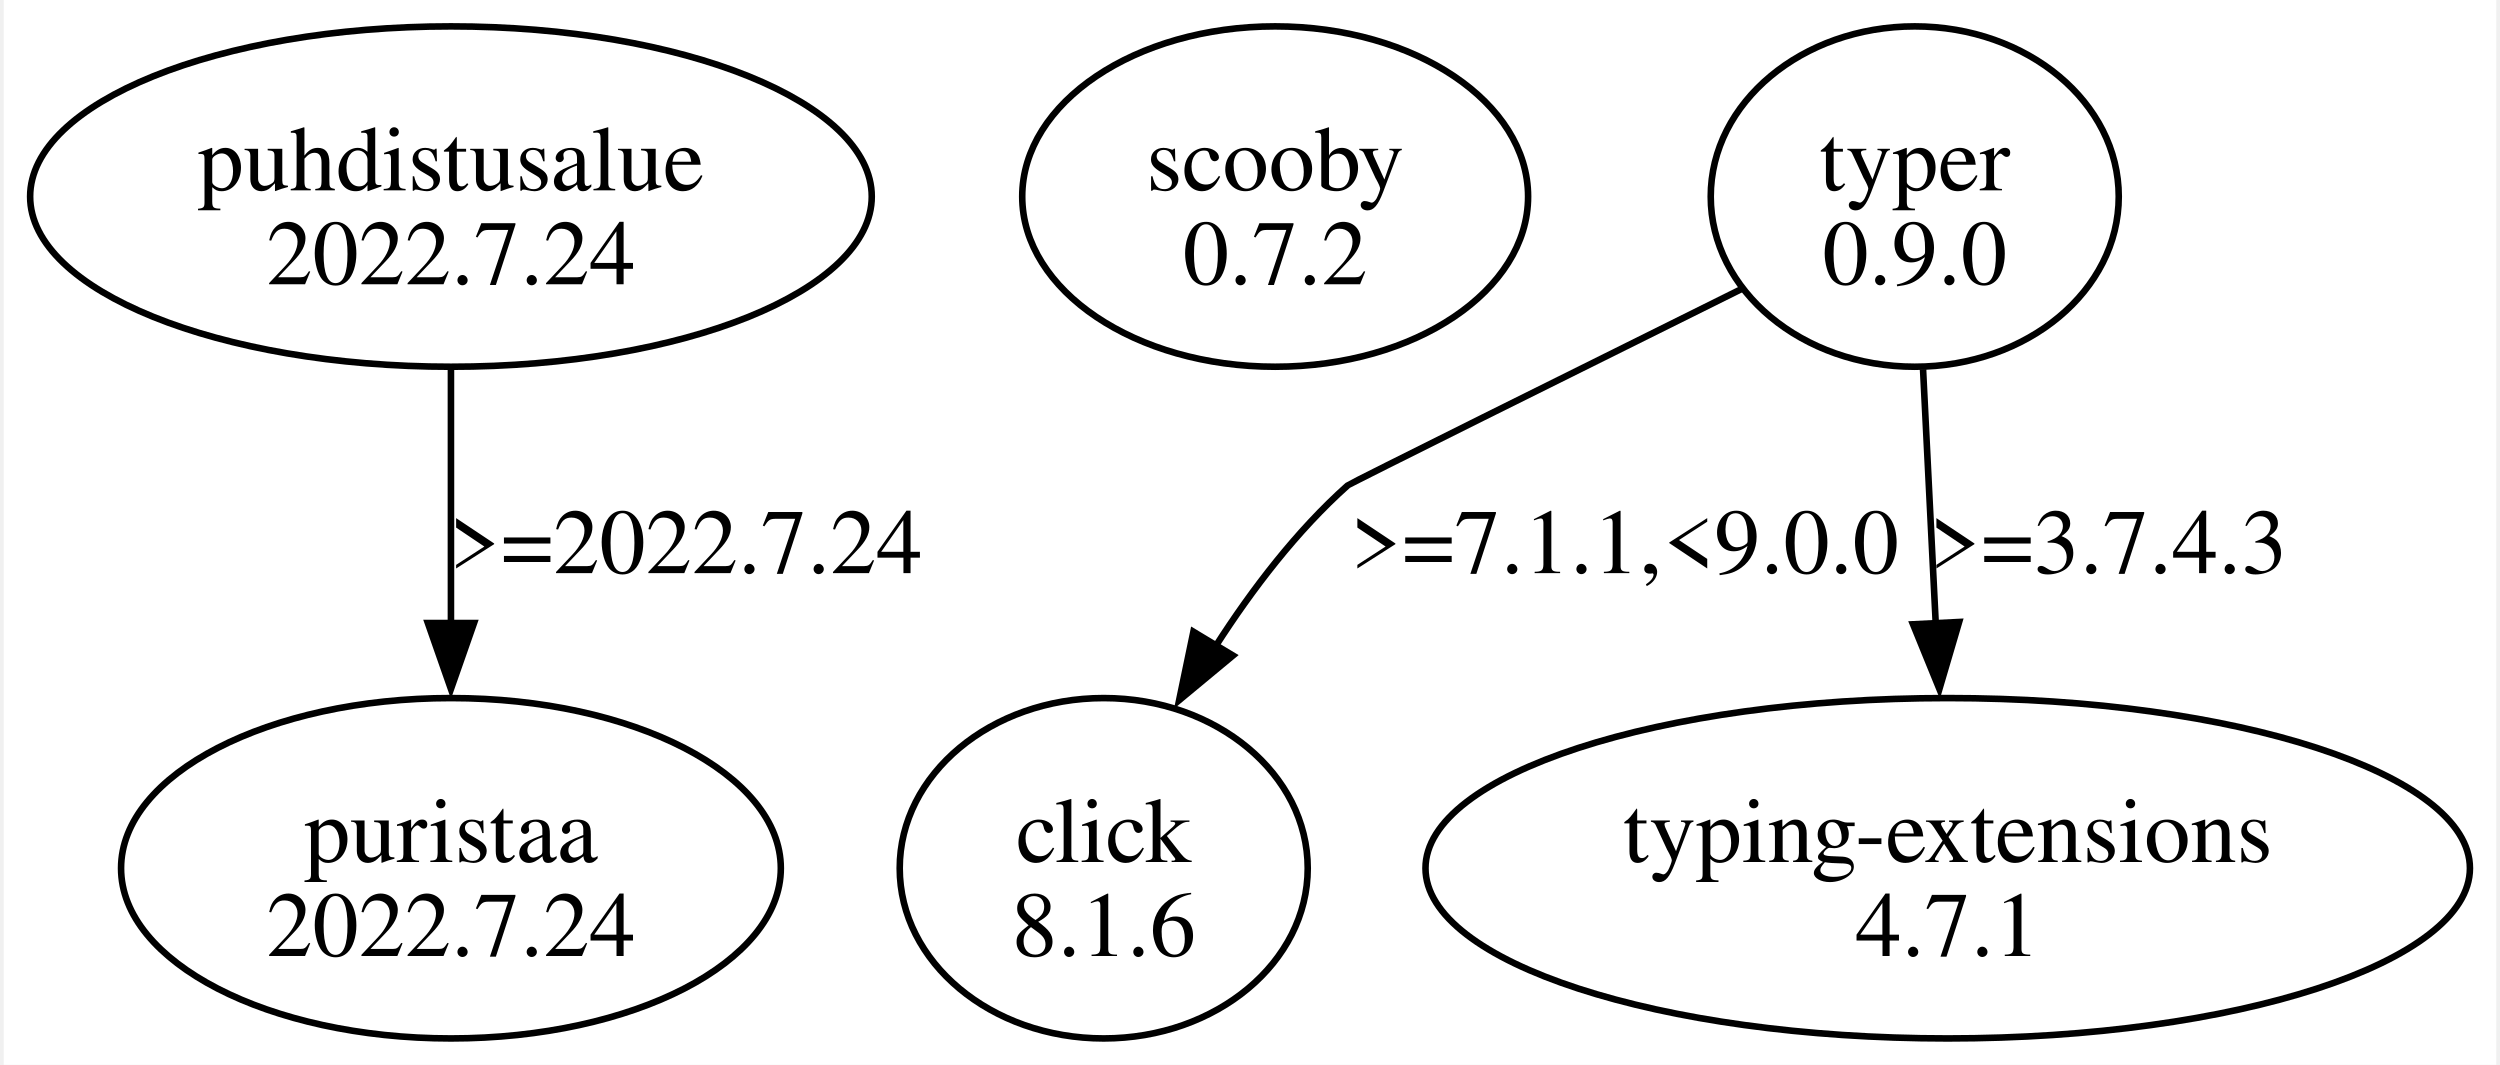
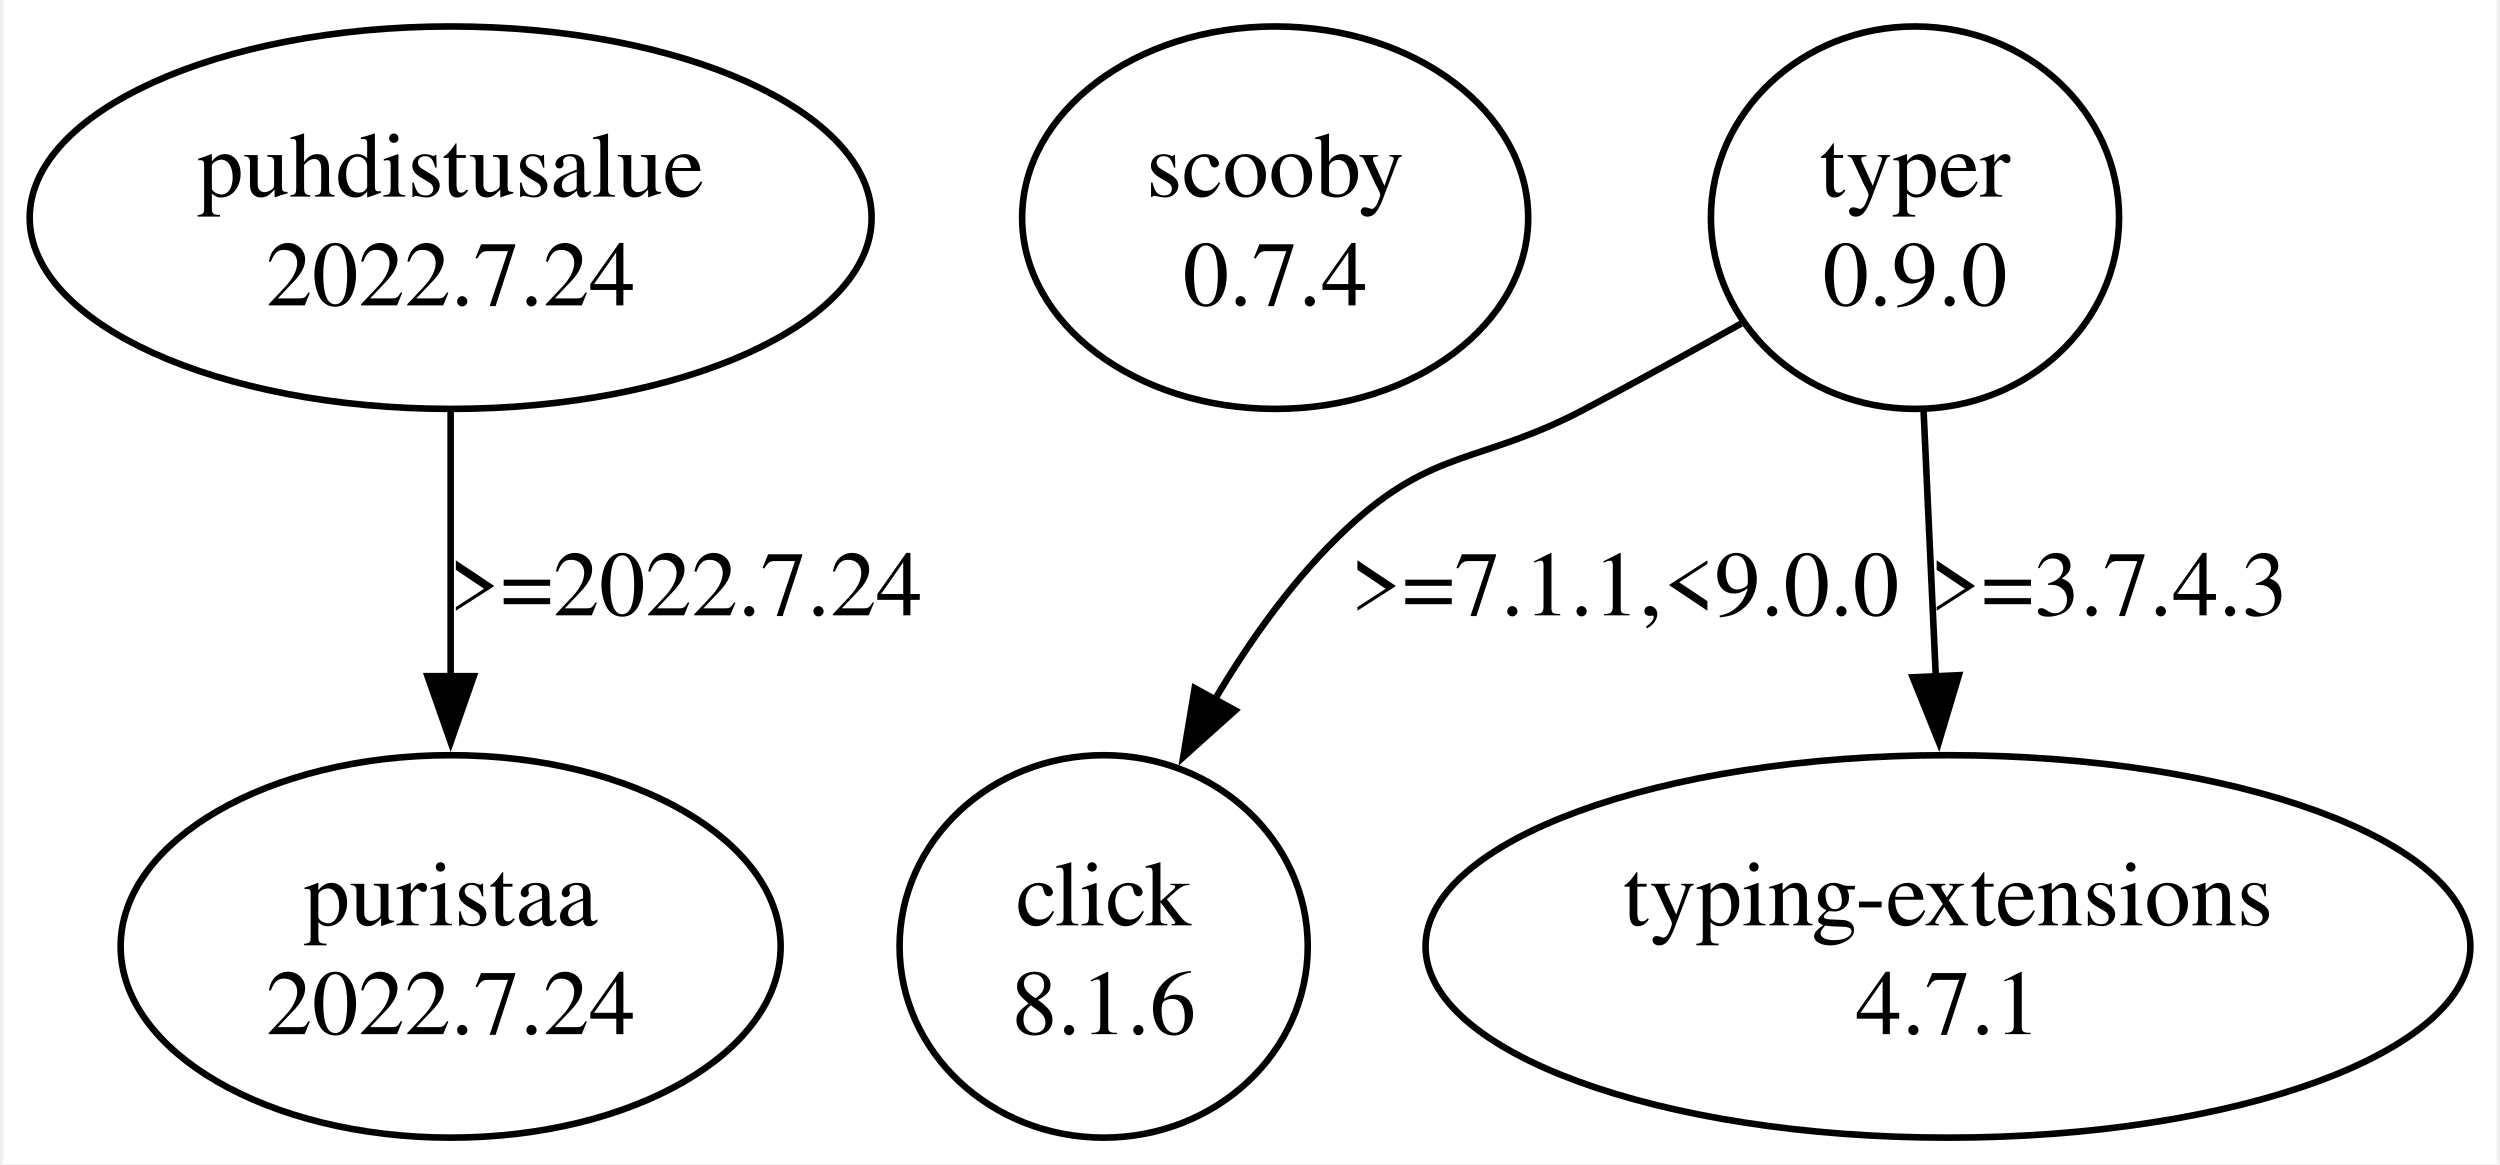
- <svg xmlns="http://www.w3.org/2000/svg" width="378pt" height="161pt" viewBox="0.00 0.00 378.01 161.49">
-   <g id="graph0" class="graph" transform="scale(1 1) rotate(0) translate(4 157.49)">
-     <polygon fill="white" stroke="none" points="-4,4 -4,-157.49 374.01,-157.49 374.01,4 -4,4" />
+ <svg xmlns="http://www.w3.org/2000/svg" width="378pt" height="176pt" viewBox="0.00 0.00 378.01 176.47">
+   <g id="graph0" class="graph" transform="scale(1 1) rotate(0) translate(4 172.47)">
+     <polygon fill="white" stroke="none" points="-4,4 -4,-172.47 374.01,-172.47 374.01,4 -4,4" />
    <g id="node1" class="node">
-       <ellipse fill="none" stroke="black" cx="63.82" cy="-127.68" rx="63.82" ry="25.81" />
-       <text text-anchor="middle" x="63.82" y="-128.63" font-family="Times,serif" font-size="14.00">puhdistusalue</text>
-       <text text-anchor="middle" x="63.82" y="-114.38" font-family="Times,serif" font-size="14.00">2022.7.24</text>
+       <ellipse fill="none" stroke="black" cx="63.82" cy="-139.47" rx="63.82" ry="28.99" />
+       <text text-anchor="middle" x="63.82" y="-142.67" font-family="Times,serif" font-size="14.00">puhdistusalue</text>
+       <text text-anchor="middle" x="63.82" y="-126.17" font-family="Times,serif" font-size="14.00">2022.7.24</text>
    </g>
    <g id="node2" class="node">
-       <ellipse fill="none" stroke="black" cx="63.82" cy="-25.81" rx="50.03" ry="25.81" />
-       <text text-anchor="middle" x="63.82" y="-26.76" font-family="Times,serif" font-size="14.00">puristaa</text>
-       <text text-anchor="middle" x="63.82" y="-12.51" font-family="Times,serif" font-size="14.00">2022.7.24</text>
+       <ellipse fill="none" stroke="black" cx="63.82" cy="-28.99" rx="50.03" ry="28.99" />
+       <text text-anchor="middle" x="63.82" y="-32.19" font-family="Times,serif" font-size="14.00">puristaa</text>
+       <text text-anchor="middle" x="63.82" y="-15.69" font-family="Times,serif" font-size="14.00">2022.7.24</text>
    </g>
    <g id="edge1" class="edge">
-       <path fill="none" stroke="black" d="M63.82,-101.48C63.82,-89.77 63.82,-75.63 63.82,-62.82" />
-       <polygon fill="black" stroke="black" points="67.32,-63 63.82,-53 60.32,-63 67.32,-63" />
-       <text text-anchor="middle" x="99.44" y="-70.57" font-family="Times,serif" font-size="14.00">&gt;=2022.7.24</text>
+       <path fill="none" stroke="black" d="M63.82,-110.25C63.82,-97.92 63.82,-83.24 63.82,-69.82" />
+       <polygon fill="black" stroke="black" points="67.32,-69.96 63.82,-59.96 60.32,-69.96 67.32,-69.96" />
+       <text text-anchor="middle" x="99.44" y="-79.18" font-family="Times,serif" font-size="14.00">&gt;=2022.7.24</text>
    </g>
    <g id="node3" class="node">
-       <ellipse fill="none" stroke="black" cx="188.82" cy="-127.68" rx="38.36" ry="25.81" />
-       <text text-anchor="middle" x="188.82" y="-128.63" font-family="Times,serif" font-size="14.00">scooby</text>
-       <text text-anchor="middle" x="188.82" y="-114.38" font-family="Times,serif" font-size="14.00">0.7.2</text>
+       <ellipse fill="none" stroke="black" cx="188.82" cy="-139.47" rx="38.36" ry="28.99" />
+       <text text-anchor="middle" x="188.82" y="-142.67" font-family="Times,serif" font-size="14.00">scooby</text>
+       <text text-anchor="middle" x="188.82" y="-126.17" font-family="Times,serif" font-size="14.00">0.7.4</text>
    </g>
    <g id="node4" class="node">
-       <ellipse fill="none" stroke="black" cx="285.82" cy="-127.68" rx="30.94" ry="25.81" />
-       <text text-anchor="middle" x="285.82" y="-128.63" font-family="Times,serif" font-size="14.00">typer</text>
-       <text text-anchor="middle" x="285.82" y="-114.38" font-family="Times,serif" font-size="14.00">0.9.0</text>
+       <ellipse fill="none" stroke="black" cx="285.82" cy="-139.47" rx="30.94" ry="28.99" />
+       <text text-anchor="middle" x="285.82" y="-142.67" font-family="Times,serif" font-size="14.00">typer</text>
+       <text text-anchor="middle" x="285.82" y="-126.17" font-family="Times,serif" font-size="14.00">0.9.0</text>
    </g>
    <g id="node5" class="node">
-       <ellipse fill="none" stroke="black" cx="162.82" cy="-25.81" rx="30.94" ry="25.81" />
-       <text text-anchor="middle" x="162.82" y="-26.76" font-family="Times,serif" font-size="14.00">click</text>
-       <text text-anchor="middle" x="162.82" y="-12.51" font-family="Times,serif" font-size="14.00">8.1.6</text>
+       <ellipse fill="none" stroke="black" cx="162.82" cy="-28.99" rx="30.94" ry="28.99" />
+       <text text-anchor="middle" x="162.82" y="-32.19" font-family="Times,serif" font-size="14.00">click</text>
+       <text text-anchor="middle" x="162.82" y="-15.69" font-family="Times,serif" font-size="14.00">8.1.6</text>
    </g>
    <g id="edge2" class="edge">
-       <path fill="none" stroke="black" d="M259.67,-113.72C234.49,-101.22 200.13,-84.15 199.82,-83.87 192.12,-77 185.36,-68.17 179.81,-59.52" />
-       <polygon fill="black" stroke="black" points="182.42,-58.07 174.26,-51.3 176.42,-61.68 182.42,-58.07" />
-       <text text-anchor="middle" x="241.82" y="-70.57" font-family="Times,serif" font-size="14.00">&gt;=7.1.1,&lt;9.0.0</text>
+       <path fill="none" stroke="black" d="M259.47,-123.42C251.88,-119.17 243.55,-114.58 235.82,-110.48 220.01,-102.11 212.91,-104.68 199.82,-92.48 191.89,-85.1 185.12,-75.63 179.61,-66.31" />
+       <polygon fill="black" stroke="black" points="182.76,-64.77 174.88,-57.69 176.62,-68.14 182.76,-64.77" />
+       <text text-anchor="middle" x="241.82" y="-79.18" font-family="Times,serif" font-size="14.00">&gt;=7.1.1,&lt;9.0.0</text>
    </g>
    <g id="node6" class="node">
-       <ellipse fill="none" stroke="black" cx="290.82" cy="-25.81" rx="79.2" ry="25.81" />
-       <text text-anchor="middle" x="290.82" y="-26.76" font-family="Times,serif" font-size="14.00">typing-extensions</text>
-       <text text-anchor="middle" x="290.82" y="-12.51" font-family="Times,serif" font-size="14.00">4.7.1</text>
+       <ellipse fill="none" stroke="black" cx="290.82" cy="-28.99" rx="79.2" ry="28.99" />
+       <text text-anchor="middle" x="290.82" y="-32.19" font-family="Times,serif" font-size="14.00">typing-extensions</text>
+       <text text-anchor="middle" x="290.82" y="-15.69" font-family="Times,serif" font-size="14.00">4.7.1</text>
    </g>
    <g id="edge3" class="edge">
-       <path fill="none" stroke="black" d="M287.08,-101.48C287.66,-89.77 288.37,-75.63 289.01,-62.82" />
-       <polygon fill="black" stroke="black" points="292.55,-63.16 289.56,-53 285.56,-62.81 292.55,-63.16" />
-       <text text-anchor="middle" x="315.19" y="-70.57" font-family="Times,serif" font-size="14.00">&gt;=3.7.4.3</text>
+       <path fill="none" stroke="black" d="M287.12,-110.25C287.69,-97.92 288.36,-83.24 288.98,-69.82" />
+       <polygon fill="black" stroke="black" points="292.47,-70.11 289.44,-59.96 285.48,-69.79 292.47,-70.11" />
+       <text text-anchor="middle" x="315.19" y="-79.18" font-family="Times,serif" font-size="14.00">&gt;=3.7.4.3</text>
    </g>
  </g>
</svg>
